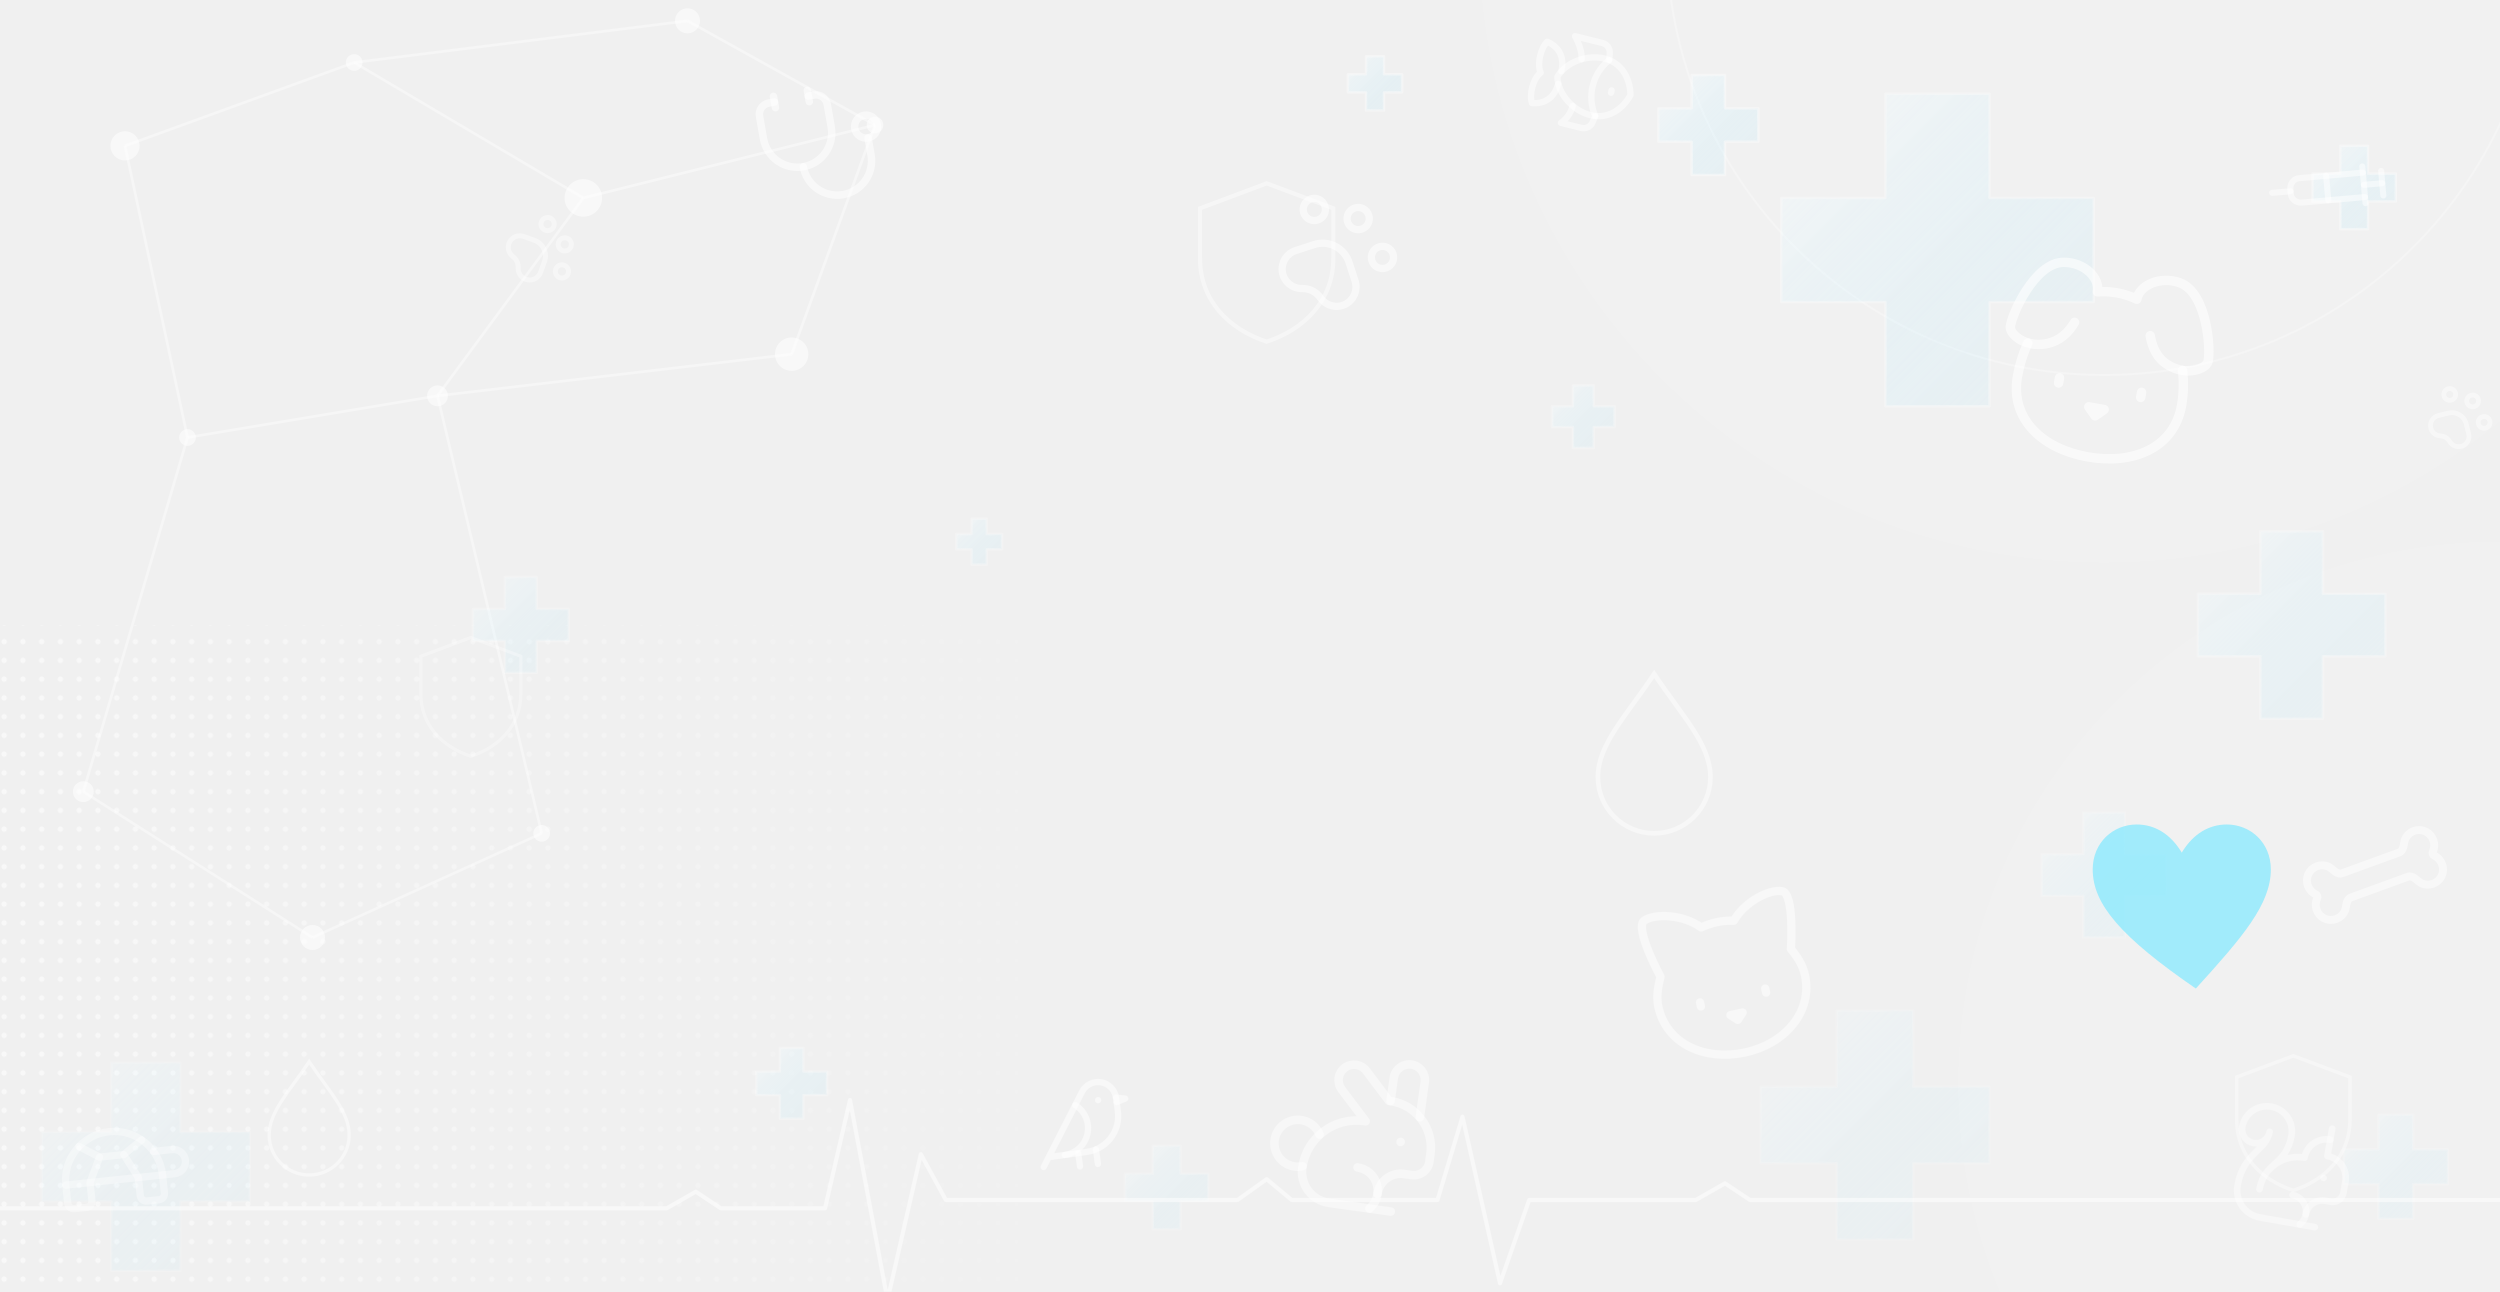
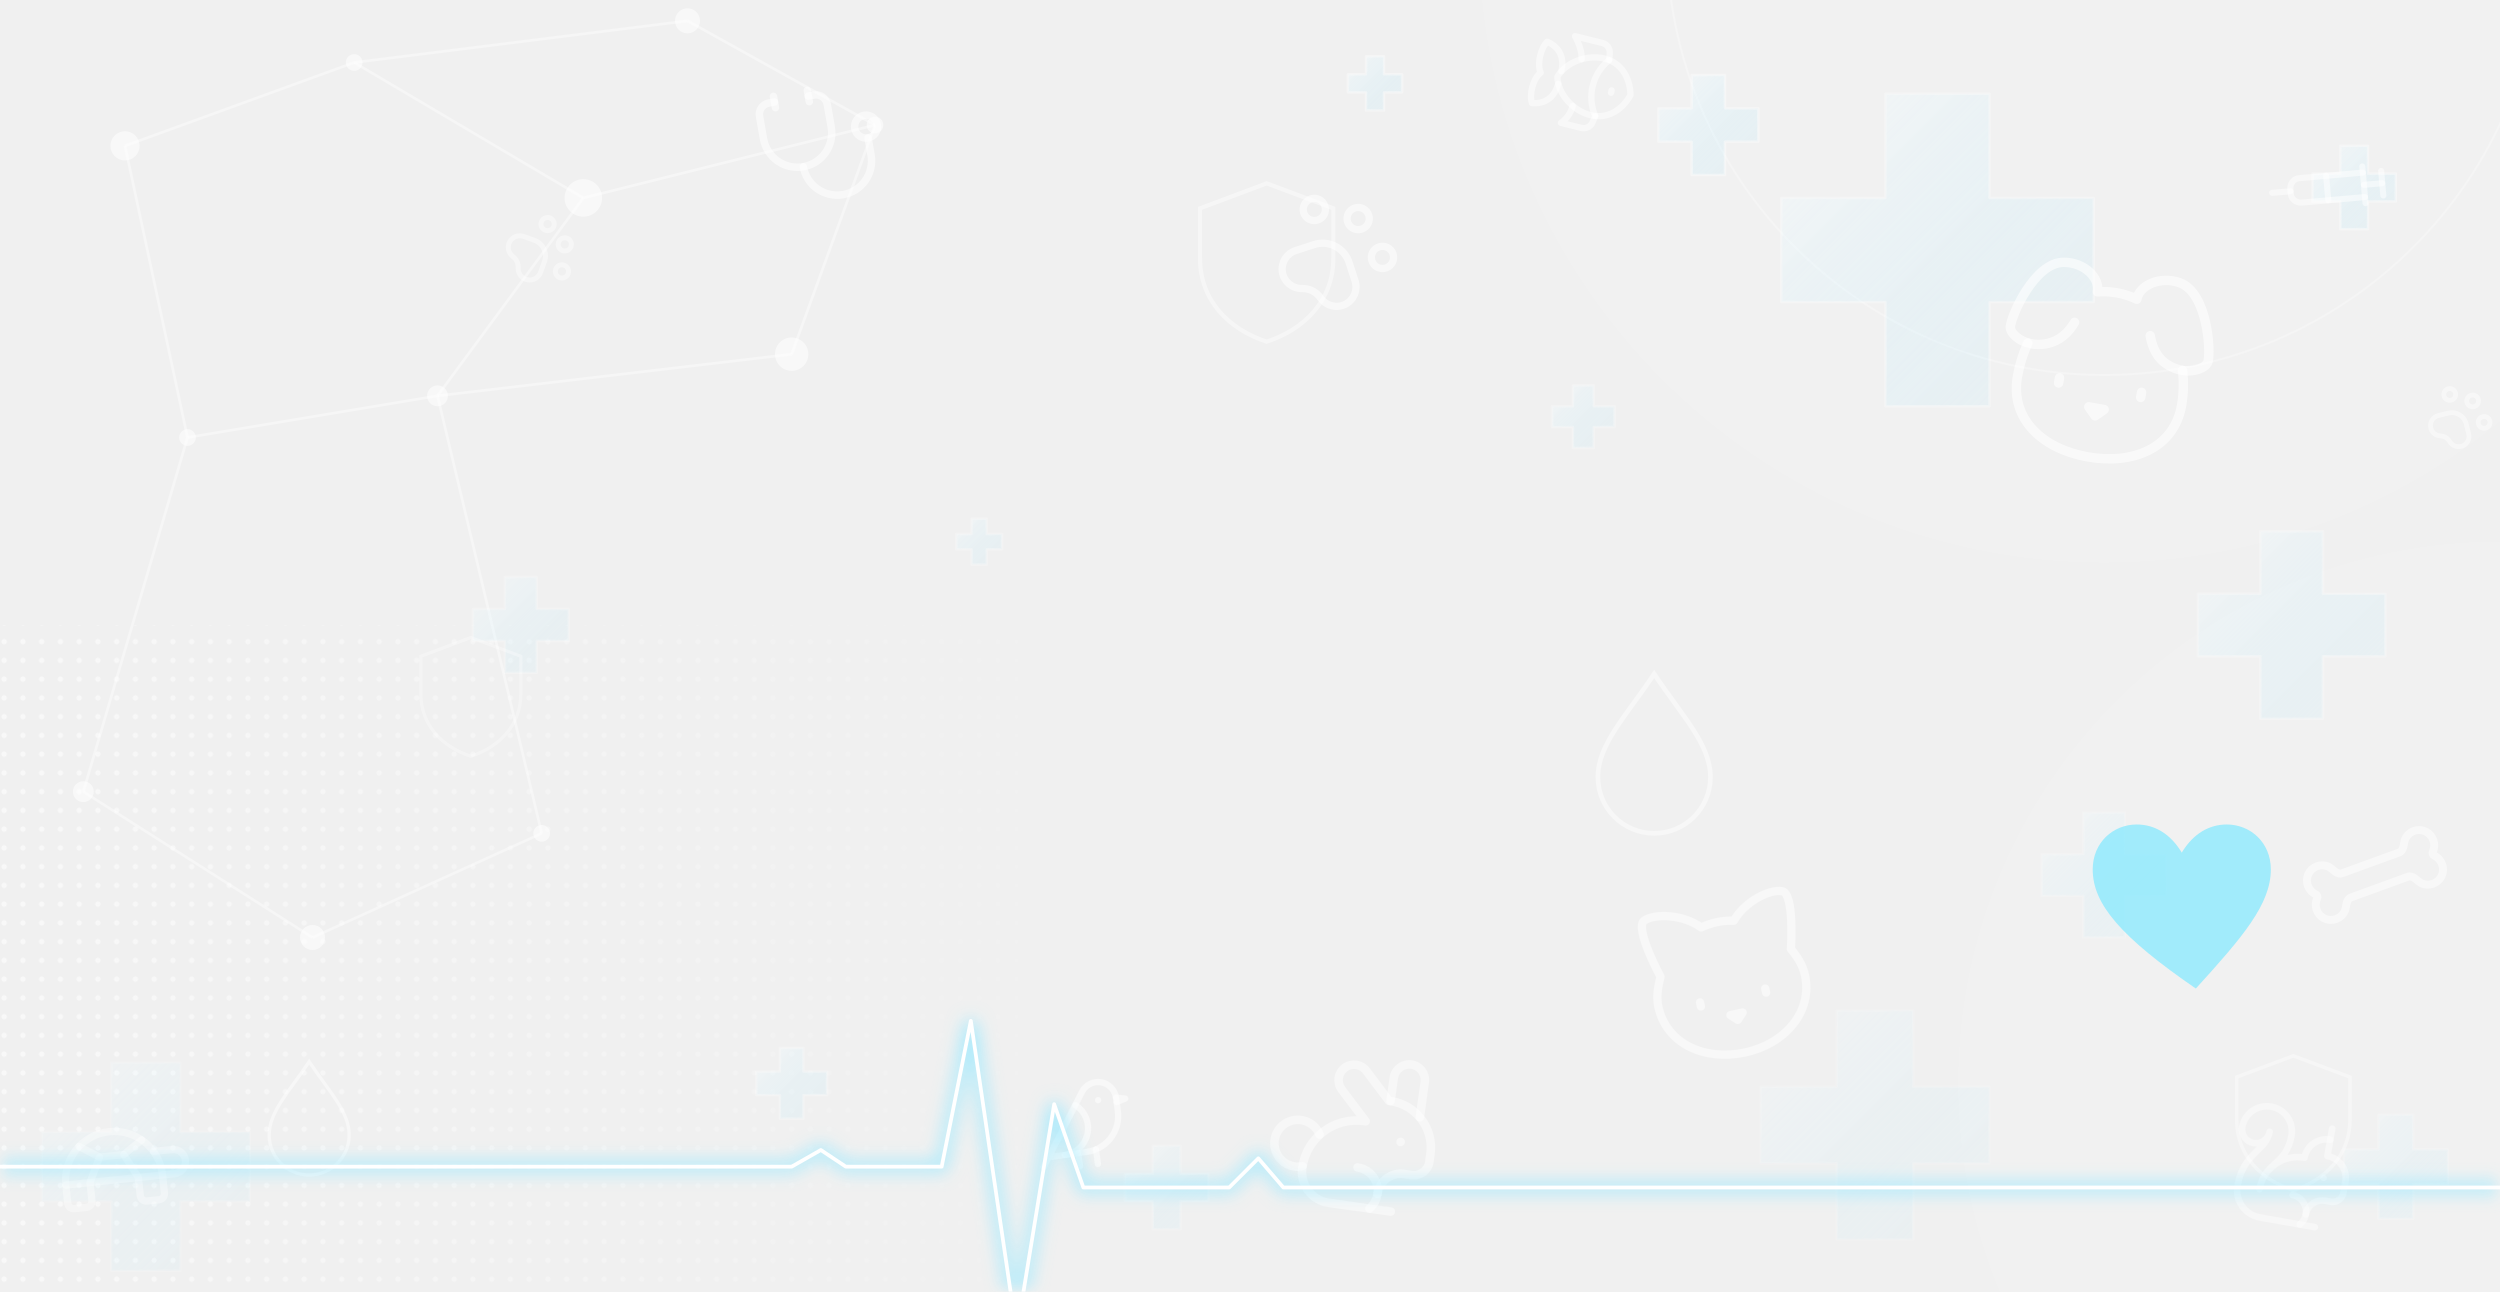
<svg xmlns="http://www.w3.org/2000/svg" viewBox="0 0 1200 620" preserveAspectRatio="xMidYMid slice">
  <defs>
    <linearGradient id="g" x1="0" y1="0" x2="1" y2="1">
      <stop offset="0" stop-color="#fff" stop-opacity=".75" />
      <stop offset="1" stop-color="#9fe6ff" stop-opacity=".15" />
    </linearGradient>
    <pattern id="dots" width="9" height="9" patternUnits="userSpaceOnUse">
      <circle cx="2" cy="2" r="1.3" fill="#fff" fill-opacity=".55" />
    </pattern>
    <linearGradient id="fd" x1="0" x2="1">
      <stop offset="0" stop-color="#fff" />
      <stop offset="1" stop-color="#fff" stop-opacity="0" />
    </linearGradient>
    <mask id="mk">
      <rect width="520" height="620" fill="url(#fd)" />
    </mask>
  </defs>
  <circle cx="1010" cy="-30" r="300" fill="#fff" fill-opacity=".08" />
  <circle cx="1200" cy="520" r="260" fill="#fff" fill-opacity=".08" />
  <circle cx="1010" cy="-30" r="210" fill="none" stroke="#fff" stroke-opacity=".25" />
  <rect x="0" y="300" width="520" height="320" fill="url(#dots)" mask="url(#mk)" />
  <line x1="60" y1="70" x2="170" y2="30" stroke="#fff" stroke-opacity=".38" stroke-width="1.3" />
  <line x1="170" y1="30" x2="280" y2="95" stroke="#fff" stroke-opacity=".38" stroke-width="1.3" />
  <line x1="280" y1="95" x2="210" y2="190" stroke="#fff" stroke-opacity=".38" stroke-width="1.3" />
  <line x1="210" y1="190" x2="90" y2="210" stroke="#fff" stroke-opacity=".38" stroke-width="1.3" />
  <line x1="90" y1="210" x2="60" y2="70" stroke="#fff" stroke-opacity=".38" stroke-width="1.3" />
  <line x1="170" y1="30" x2="330" y2="10" stroke="#fff" stroke-opacity=".38" stroke-width="1.3" />
  <line x1="330" y1="10" x2="420" y2="60" stroke="#fff" stroke-opacity=".38" stroke-width="1.3" />
  <line x1="280" y1="95" x2="420" y2="60" stroke="#fff" stroke-opacity=".38" stroke-width="1.3" />
  <line x1="420" y1="60" x2="380" y2="170" stroke="#fff" stroke-opacity=".38" stroke-width="1.3" />
  <line x1="210" y1="190" x2="380" y2="170" stroke="#fff" stroke-opacity=".38" stroke-width="1.3" />
  <line x1="90" y1="210" x2="40" y2="380" stroke="#fff" stroke-opacity=".38" stroke-width="1.3" />
  <line x1="40" y1="380" x2="150" y2="450" stroke="#fff" stroke-opacity=".38" stroke-width="1.3" />
  <line x1="150" y1="450" x2="260" y2="400" stroke="#fff" stroke-opacity=".38" stroke-width="1.3" />
  <line x1="210" y1="190" x2="260" y2="400" stroke="#fff" stroke-opacity=".38" stroke-width="1.3" />
  <circle cx="60" cy="70" r="7" fill="#fff" fill-opacity=".55" />
  <circle cx="170" cy="30" r="4" fill="#fff" fill-opacity=".55" />
  <circle cx="280" cy="95" r="9" fill="#fff" fill-opacity=".55" />
  <circle cx="210" cy="190" r="5" fill="#fff" fill-opacity=".55" />
  <circle cx="90" cy="210" r="4" fill="#fff" fill-opacity=".55" />
  <circle cx="330" cy="10" r="6" fill="#fff" fill-opacity=".55" />
  <circle cx="420" cy="60" r="4" fill="#fff" fill-opacity=".55" />
  <circle cx="380" cy="170" r="8" fill="#fff" fill-opacity=".55" />
  <circle cx="40" cy="380" r="5" fill="#fff" fill-opacity=".55" />
  <circle cx="150" cy="450" r="6" fill="#fff" fill-opacity=".55" />
  <circle cx="260" cy="400" r="4" fill="#fff" fill-opacity=".55" />
  <path d="M905.0,45.0 h50.0 v50.0 h50.0 v50.0 h-50.0 v50.0 h-50.0 v-50.0 h-50.0 v-50.0 h50.0 z" fill="url(#g)" opacity="0.55" stroke="#fff" stroke-opacity="0.495" stroke-width="1.2" stroke-linejoin="round" />
  <path d="M1085.0,255.0 h30.0 v30.0 h30.0 v30.0 h-30.0 v30.0 h-30.0 v-30.0 h-30.0 v-30.0 h30.0 z" fill="url(#g)" opacity="0.5" stroke="#fff" stroke-opacity="0.45" stroke-width="1.2" stroke-linejoin="round" />
  <path d="M812.0,36.0 h16.0 v16.0 h16.0 v16.0 h-16.0 v16.0 h-16.0 v-16.0 h-16.0 v-16.0 h16.0 z" fill="url(#g)" opacity="0.6" stroke="#fff" stroke-opacity="0.54" stroke-width="1.2" stroke-linejoin="round" />
  <path d="M1123.333,70.0 h13.333 v13.333 h13.333 v13.333 h-13.333 v13.333 h-13.333 v-13.333 h-13.333 v-13.333 h13.333 z" fill="url(#g)" opacity="0.6" stroke="#fff" stroke-opacity="0.54" stroke-width="1.2" stroke-linejoin="round" />
  <path d="M755.0,185.0 h10.0 v10.0 h10.0 v10.0 h-10.0 v10.0 h-10.0 v-10.0 h-10.0 v-10.0 h10.0 z" fill="url(#g)" opacity="0.5" stroke="#fff" stroke-opacity="0.45" stroke-width="1.2" stroke-linejoin="round" />
  <path d="M1000.0,390.0 h20.0 v20.0 h20.0 v20.0 h-20.0 v20.0 h-20.0 v-20.0 h-20.0 v-20.0 h20.0 z" fill="url(#g)" opacity="0.4" stroke="#fff" stroke-opacity="0.36" stroke-width="1.2" stroke-linejoin="round" />
  <path d="M881.667,485.0 h36.667 v36.667 h36.667 v36.667 h-36.667 v36.667 h-36.667 v-36.667 h-36.667 v-36.667 h36.667 z" fill="url(#g)" opacity="0.35" stroke="#fff" stroke-opacity="0.315" stroke-width="1.2" stroke-linejoin="round" />
  <path d="M53.333,510.0 h33.333 v33.333 h33.333 v33.333 h-33.333 v33.333 h-33.333 v-33.333 h-33.333 v-33.333 h33.333 z" fill="url(#g)" opacity="0.35" stroke="#fff" stroke-opacity="0.315" stroke-width="1.2" stroke-linejoin="round" />
  <path d="M242.333,277.0 h15.333 v15.333 h15.333 v15.333 h-15.333 v15.333 h-15.333 v-15.333 h-15.333 v-15.333 h15.333 z" fill="url(#g)" opacity="0.45" stroke="#fff" stroke-opacity="0.405" stroke-width="1.2" stroke-linejoin="round" />
  <path d="M374.333,503.0 h11.333 v11.333 h11.333 v11.333 h-11.333 v11.333 h-11.333 v-11.333 h-11.333 v-11.333 h11.333 z" fill="url(#g)" opacity="0.5" stroke="#fff" stroke-opacity="0.45" stroke-width="1.2" stroke-linejoin="round" />
  <path d="M655.667,27.0 h8.667 v8.667 h8.667 v8.667 h-8.667 v8.667 h-8.667 v-8.667 h-8.667 v-8.667 h8.667 z" fill="url(#g)" opacity="0.6" stroke="#fff" stroke-opacity="0.54" stroke-width="1.2" stroke-linejoin="round" />
  <path d="M1141.667,535.0 h16.667 v16.667 h16.667 v16.667 h-16.667 v16.667 h-16.667 v-16.667 h-16.667 v-16.667 h16.667 z" fill="url(#g)" opacity="0.4" stroke="#fff" stroke-opacity="0.36" stroke-width="1.2" stroke-linejoin="round" />
  <path d="M553.333,550.0 h13.333 v13.333 h13.333 v13.333 h-13.333 v13.333 h-13.333 v-13.333 h-13.333 v-13.333 h13.333 z" fill="url(#g)" opacity="0.4" stroke="#fff" stroke-opacity="0.36" stroke-width="1.2" stroke-linejoin="round" />
  <path d="M466.333,249.0 h7.333 v7.333 h7.333 v7.333 h-7.333 v7.333 h-7.333 v-7.333 h-7.333 v-7.333 h7.333 z" fill="url(#g)" opacity="0.5" stroke="#fff" stroke-opacity="0.45" stroke-width="1.2" stroke-linejoin="round" />
  <path transform="translate(1000 380) scale(4.5)" d="M12 21C4 15.5 1 12 1 8.3 1 5.4 3.2 3.5 5.7 3.5c1.9 0 3.6 1 4.8 3 1.2-2 2.9-3 4.8-3C17.8 3.5 20 5.4 20 8.3 20 12 17 15.5 12 21Z" fill="#7fe9ff" fill-opacity=".7" />
  <path transform="translate(560 80) scale(4)" d="M12 2 4 5v6c0 5 3.4 8.5 8 10 4.6-1.5 8-5 8-10V5l-8-3Z" fill="none" stroke="#fff" stroke-opacity="0.4" stroke-width=".5" />
  <path transform="translate(1060 500) scale(3.4)" d="M12 2 4 5v6c0 5 3.4 8.5 8 10 4.6-1.5 8-5 8-10V5l-8-3Z" fill="none" stroke="#fff" stroke-opacity="0.35" stroke-width=".5" />
  <path transform="translate(190 300) scale(3)" d="M12 2 4 5v6c0 5 3.4 8.5 8 10 4.6-1.5 8-5 8-10V5l-8-3Z" fill="none" stroke="#fff" stroke-opacity="0.3" stroke-width=".5" />
  <path transform="translate(740 310) scale(4.5)" d="M12 3C9 7.5 6 10.5 6 14a6 6 0 0 0 12 0c0-3.5-3-6.5-6-11Z" fill="none" stroke="#fff" stroke-opacity=".45" stroke-width=".5" />
  <path transform="translate(110 500) scale(3.2)" d="M12 3C9 7.5 6 10.5 6 14a6 6 0 0 0 12 0c0-3.5-3-6.5-6-11Z" fill="none" stroke="#fff" stroke-opacity=".45" stroke-width=".5" />
-   <path d="M0 560H320l14-8 12 8h50l12-52 18 96 16-70 12 22h140l14-10 12 10h70l12-40 18 80 14-40h80l14-8 12 8H1200" fill="none" stroke="#fff" stroke-opacity=".5" stroke-width="2" stroke-linejoin="round" stroke-linecap="round" transform="translate(0 20)" />
  <g data-animals="1">
    <g transform="translate(1010 175) rotate(10) scale(5.0) translate(-12 -12)" fill="none" stroke="#fff" stroke-opacity="0.6" stroke-width="0.9" stroke-linecap="round" stroke-linejoin="round">
      <path d="M11.25 16.25h1.5L12 17z" />
      <path d="M16 14v.5" />
      <path d="M4.42 11.247A13.152 13.152 0 0 0 4 14.556C4 18.728 7.582 21 12 21s8-2.272 8-6.444a11.702 11.702 0 0 0-.493-3.309" />
      <path d="M8 14v.5" />
      <path d="M8.5 8.5c-.384 1.05-1.083 2.028-2.344 2.5-1.931.722-3.576-.297-3.656-1-.113-.994 1.177-6.53 4-7 1.923-.321 3.651.845 3.651 2.235A7.497 7.497 0 0 1 14 5.277c0-1.39 1.844-2.598 3.767-2.277 2.823.47 4.113 6.006 4 7-.08.703-1.725 1.722-3.656 1-1.261-.472-1.855-1.45-2.239-2.5" />
    </g>
    <g transform="translate(830 470) rotate(-12) scale(4.0) translate(-12 -12)" fill="none" stroke="#fff" stroke-opacity="0.5" stroke-width="1" stroke-linecap="round" stroke-linejoin="round">
      <path d="M12 5c.67 0 1.35.09 2 .26 1.78-2 5.03-2.84 6.42-2.26 1.4.58-.42 7-.42 7 .57 1.07 1 2.24 1 3.44C21 17.9 16.97 21 12 21s-9-3-9-7.56c0-1.25.5-2.4 1-3.44 0 0-1.89-6.42-.5-7 1.39-.58 4.72.23 6.5 2.23A9.04 9.04 0 0 1 12 5Z" />
      <path d="M8 14v.5" />
      <path d="M16 14v.5" />
      <path d="M11.25 16.25h1.5L12 17l-.75-.75Z" />
    </g>
    <g transform="translate(640 120) rotate(-18) scale(2.666667) translate(-12 -12)" fill="none" stroke="#fff" stroke-opacity="0.55" stroke-width="1.3" stroke-linecap="round" stroke-linejoin="round">
      <circle cx="11" cy="4" r="2" />
      <circle cx="18" cy="8" r="2" />
      <circle cx="20" cy="16" r="2" />
      <path d="M9 10a5 5 0 0 1 5 5v3.5a3.5 3.5 0 0 1-6.84 1.045Q6.52 17.48 4.46 16.84A3.5 3.5 0 0 1 5.5 10Z" />
    </g>
    <g transform="translate(1140 420) rotate(25) scale(2.916667) translate(-12 -12)" fill="none" stroke="#fff" stroke-opacity="0.5" stroke-width="1.3" stroke-linecap="round" stroke-linejoin="round">
      <path d="M17 10c.7-.7 1.69 0 2.5 0a2.5 2.5 0 1 0 0-5 .5.5 0 0 1-.5-.5 2.5 2.5 0 1 0-5 0c0 .81.7 1.8 0 2.5l-7 7c-.7.7-1.69 0-2.5 0a2.5 2.5 0 0 0 0 5c.28 0 .5.22.5.5a2.5 2.5 0 1 0 5 0c0-.81-.7-1.8 0-2.5Z" />
    </g>
    <g transform="translate(650 545) rotate(8) scale(3.75) translate(-12 -12)" fill="none" stroke="#fff" stroke-opacity="0.45" stroke-width="1.1" stroke-linecap="round" stroke-linejoin="round">
      <path d="M13 16a3 3 0 0 1 2.24 5" />
      <path d="M18 12h.01" />
      <path d="M18 21h-8a4 4 0 0 1-4-4 7 7 0 0 1 7-7h.2L9.6 6.4a1 1 0 1 1 2.8-2.8L15.8 7h.2c3.3 0 6 2.7 6 6v1a2 2 0 0 1-2 2h-1a3 3 0 0 0-3 3" />
      <path d="M20 8.54V4a2 2 0 1 0-4 0v3" />
      <path d="M7.612 12.524a3 3 0 1 0-1.6 4.3" />
    </g>
    <g transform="translate(520 540) rotate(-8) scale(2.166667) translate(-12 -12)" fill="none" stroke="#fff" stroke-opacity="0.5" stroke-width="1.4" stroke-linecap="round" stroke-linejoin="round">
      <path d="M16 7h.01" />
      <path d="M3.4 18H12a8 8 0 0 0 8-8V7a4 4 0 0 0-7.28-2.3L2 20" />
      <path d="m20 7 2 .5-2 .5" />
      <path d="M10 18v3" />
      <path d="M14 17.75V21" />
      <path d="M7 18a6 6 0 0 0 3.84-10.61" />
    </g>
    <g transform="translate(760 40) rotate(14) scale(2.333333) translate(-12 -12)" fill="none" stroke="#fff" stroke-opacity="0.5" stroke-width="1.3" stroke-linecap="round" stroke-linejoin="round">
      <path d="M6.5 12c.94-3.46 4.94-6 8.5-6 3.56 0 6.06 2.54 7 6-.94 3.47-3.44 6-7 6s-7.56-2.53-8.5-6Z" />
      <path d="M18 12v.5" />
      <path d="M16 17.93a9.77 9.77 0 0 1 0-11.86" />
      <path d="M7 10.67C7 8 5.58 5.97 2.73 5.5c-1 1.5-1 5 .23 6.5-1.24 1.5-1.24 5-.23 6.5C5.58 18.03 7 16 7 13.33" />
      <path d="M10.46 7.26C10.2 5.88 9.17 4.24 8 3h5.8a2 2 0 0 1 1.98 1.67l.23 1.4" />
      <path d="m16.01 17.93-.23 1.4A2 2 0 0 1 13.8 21H9.5a5.96 5.96 0 0 0 1.49-3.98" />
    </g>
    <g transform="translate(395 70) rotate(-10) scale(2.75) translate(-12 -12)" fill="none" stroke="#fff" stroke-opacity="0.55" stroke-width="1.3" stroke-linecap="round" stroke-linejoin="round">
      <path d="M11 2v2" />
      <path d="M5 2v2" />
      <path d="M5 3H4a2 2 0 0 0-2 2v4a6 6 0 0 0 12 0V5a2 2 0 0 0-2-2h-1" />
      <path d="M8 15a6 6 0 0 0 12 0v-3" />
      <circle cx="20" cy="10" r="2" />
    </g>
    <g transform="translate(1120 90) rotate(40) scale(2.083333) translate(-12 -12)" fill="none" stroke="#fff" stroke-opacity="0.5" stroke-width="1.4" stroke-linecap="round" stroke-linejoin="round">
      <path d="m18 2 4 4" />
      <path d="m17 7 3-3" />
      <path d="M19 9 8.7 19.3c-1 1-2.5 1-3.4 0l-.6-.6c-1-1-1-2.5 0-3.4L15 5" />
      <path d="m9 11 4 4" />
      <path d="m5 19-3 3" />
      <path d="m14 4 6 6" />
    </g>
    <g transform="translate(60 560) rotate(-6) scale(2.916667) translate(-12 -12)" fill="none" stroke="#fff" stroke-opacity="0.35" stroke-width="1.2" stroke-linecap="round" stroke-linejoin="round">
      <path d="m12 10 2 4v3a1 1 0 0 0 1 1h2a1 1 0 0 0 1-1v-3a8 8 0 1 0-16 0v3a1 1 0 0 0 1 1h2a1 1 0 0 0 1-1v-3l2-4h4Z" />
      <path d="M4.82 7.9 8 10" />
      <path d="M15.18 7.9 12 10" />
      <path d="M16.93 10H20a2 2 0 0 1 0 4H2" />
    </g>
    <g transform="translate(1100 560) rotate(10) scale(2.666667) translate(-12 -12)" fill="none" stroke="#fff" stroke-opacity="0.4" stroke-width="1.2" stroke-linecap="round" stroke-linejoin="round">
      <path d="M15.236 22a3 3 0 0 0-2.2-5" />
      <path d="M16 20a3 3 0 0 1 3-3h1a2 2 0 0 0 2-2v-2a4 4 0 0 0-4-4V4" />
      <path d="M18 13h.01" />
      <path d="M18 6a4 4 0 0 0-4 4 7 7 0 0 0-7 7c0-5 4-5 4-10.5a4.5 4.5 0 1 0-9 0 2.5 2.5 0 0 0 5 0C7 10 3 11 3 17c0 2.8 2.2 5 5 5h10" />
    </g>
    <g transform="translate(260 120) rotate(20) scale(1.583333) translate(-12 -12)" fill="none" stroke="#fff" stroke-opacity="0.4" stroke-width="1.5" stroke-linecap="round" stroke-linejoin="round">
      <circle cx="11" cy="4" r="2" />
      <circle cx="18" cy="8" r="2" />
      <circle cx="20" cy="16" r="2" />
      <path d="M9 10a5 5 0 0 1 5 5v3.5a3.5 3.5 0 0 1-6.84 1.045Q6.52 17.48 4.46 16.84A3.5 3.5 0 0 1 5.5 10Z" />
    </g>
    <g transform="translate(1180 200) rotate(-14) scale(1.416667) translate(-12 -12)" fill="none" stroke="#fff" stroke-opacity="0.45" stroke-width="1.6" stroke-linecap="round" stroke-linejoin="round">
      <circle cx="11" cy="4" r="2" />
      <circle cx="18" cy="8" r="2" />
      <circle cx="20" cy="16" r="2" />
      <path d="M9 10a5 5 0 0 1 5 5v3.5a3.5 3.5 0 0 1-6.84 1.045Q6.52 17.48 4.46 16.84A3.5 3.5 0 0 1 5.5 10Z" />
    </g>
  </g>
+   <defs>
+     <filter id="gl" x="-5%" y="-50%" width="110%" height="200%">
+       <feGaussianBlur stdDeviation="4" />
+     </filter>
+   </defs>
+   <g transform="translate(0 20)">
+     <path id="e" d="M0 540H380l14-8 12 8h46l14-70 22 150 18-110 14 40h70l14-14 12 14H1200" fill="none" stroke="#9be9ff" stroke-width="5" filter="url(#gl)" stroke-opacity=".9" />
+     <path d="M0 540H380l14-8 12 8h46l14-70 22 150 18-110 14 40h70l14-14 12 14H1200" fill="none" stroke="#fff" stroke-width="1.8" stroke-linejoin="round" />
+   </g>
</svg>
